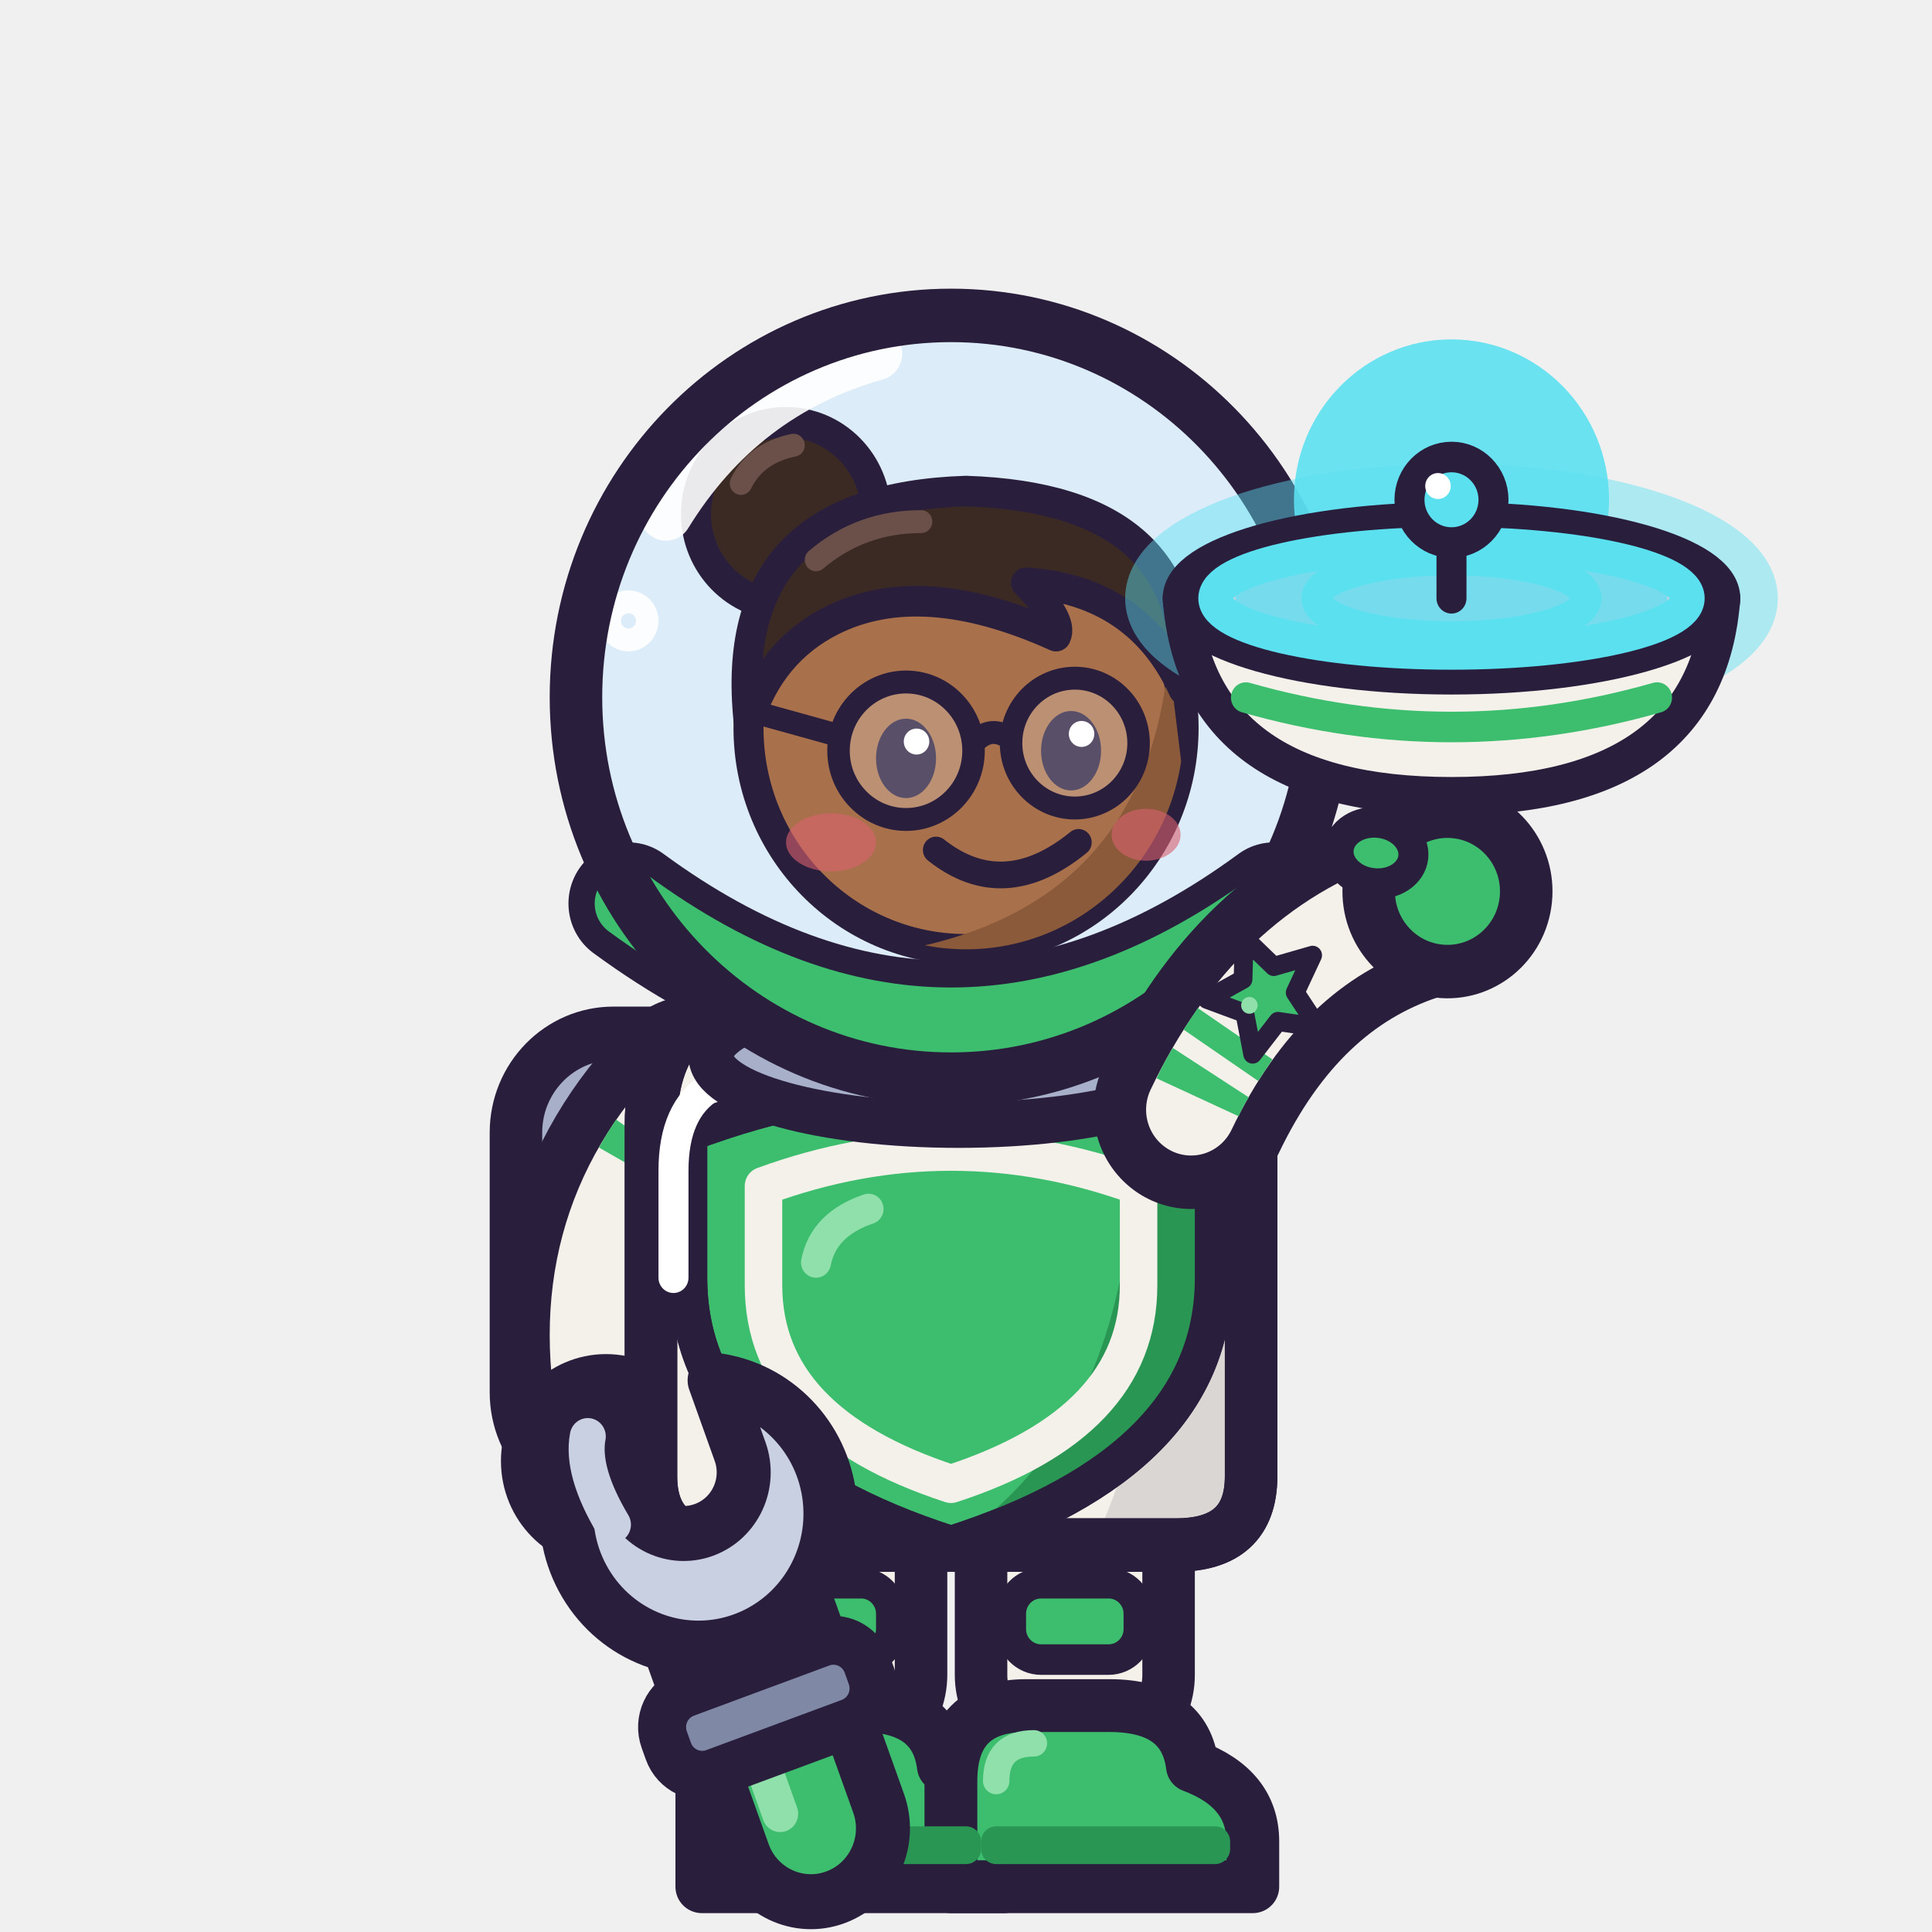
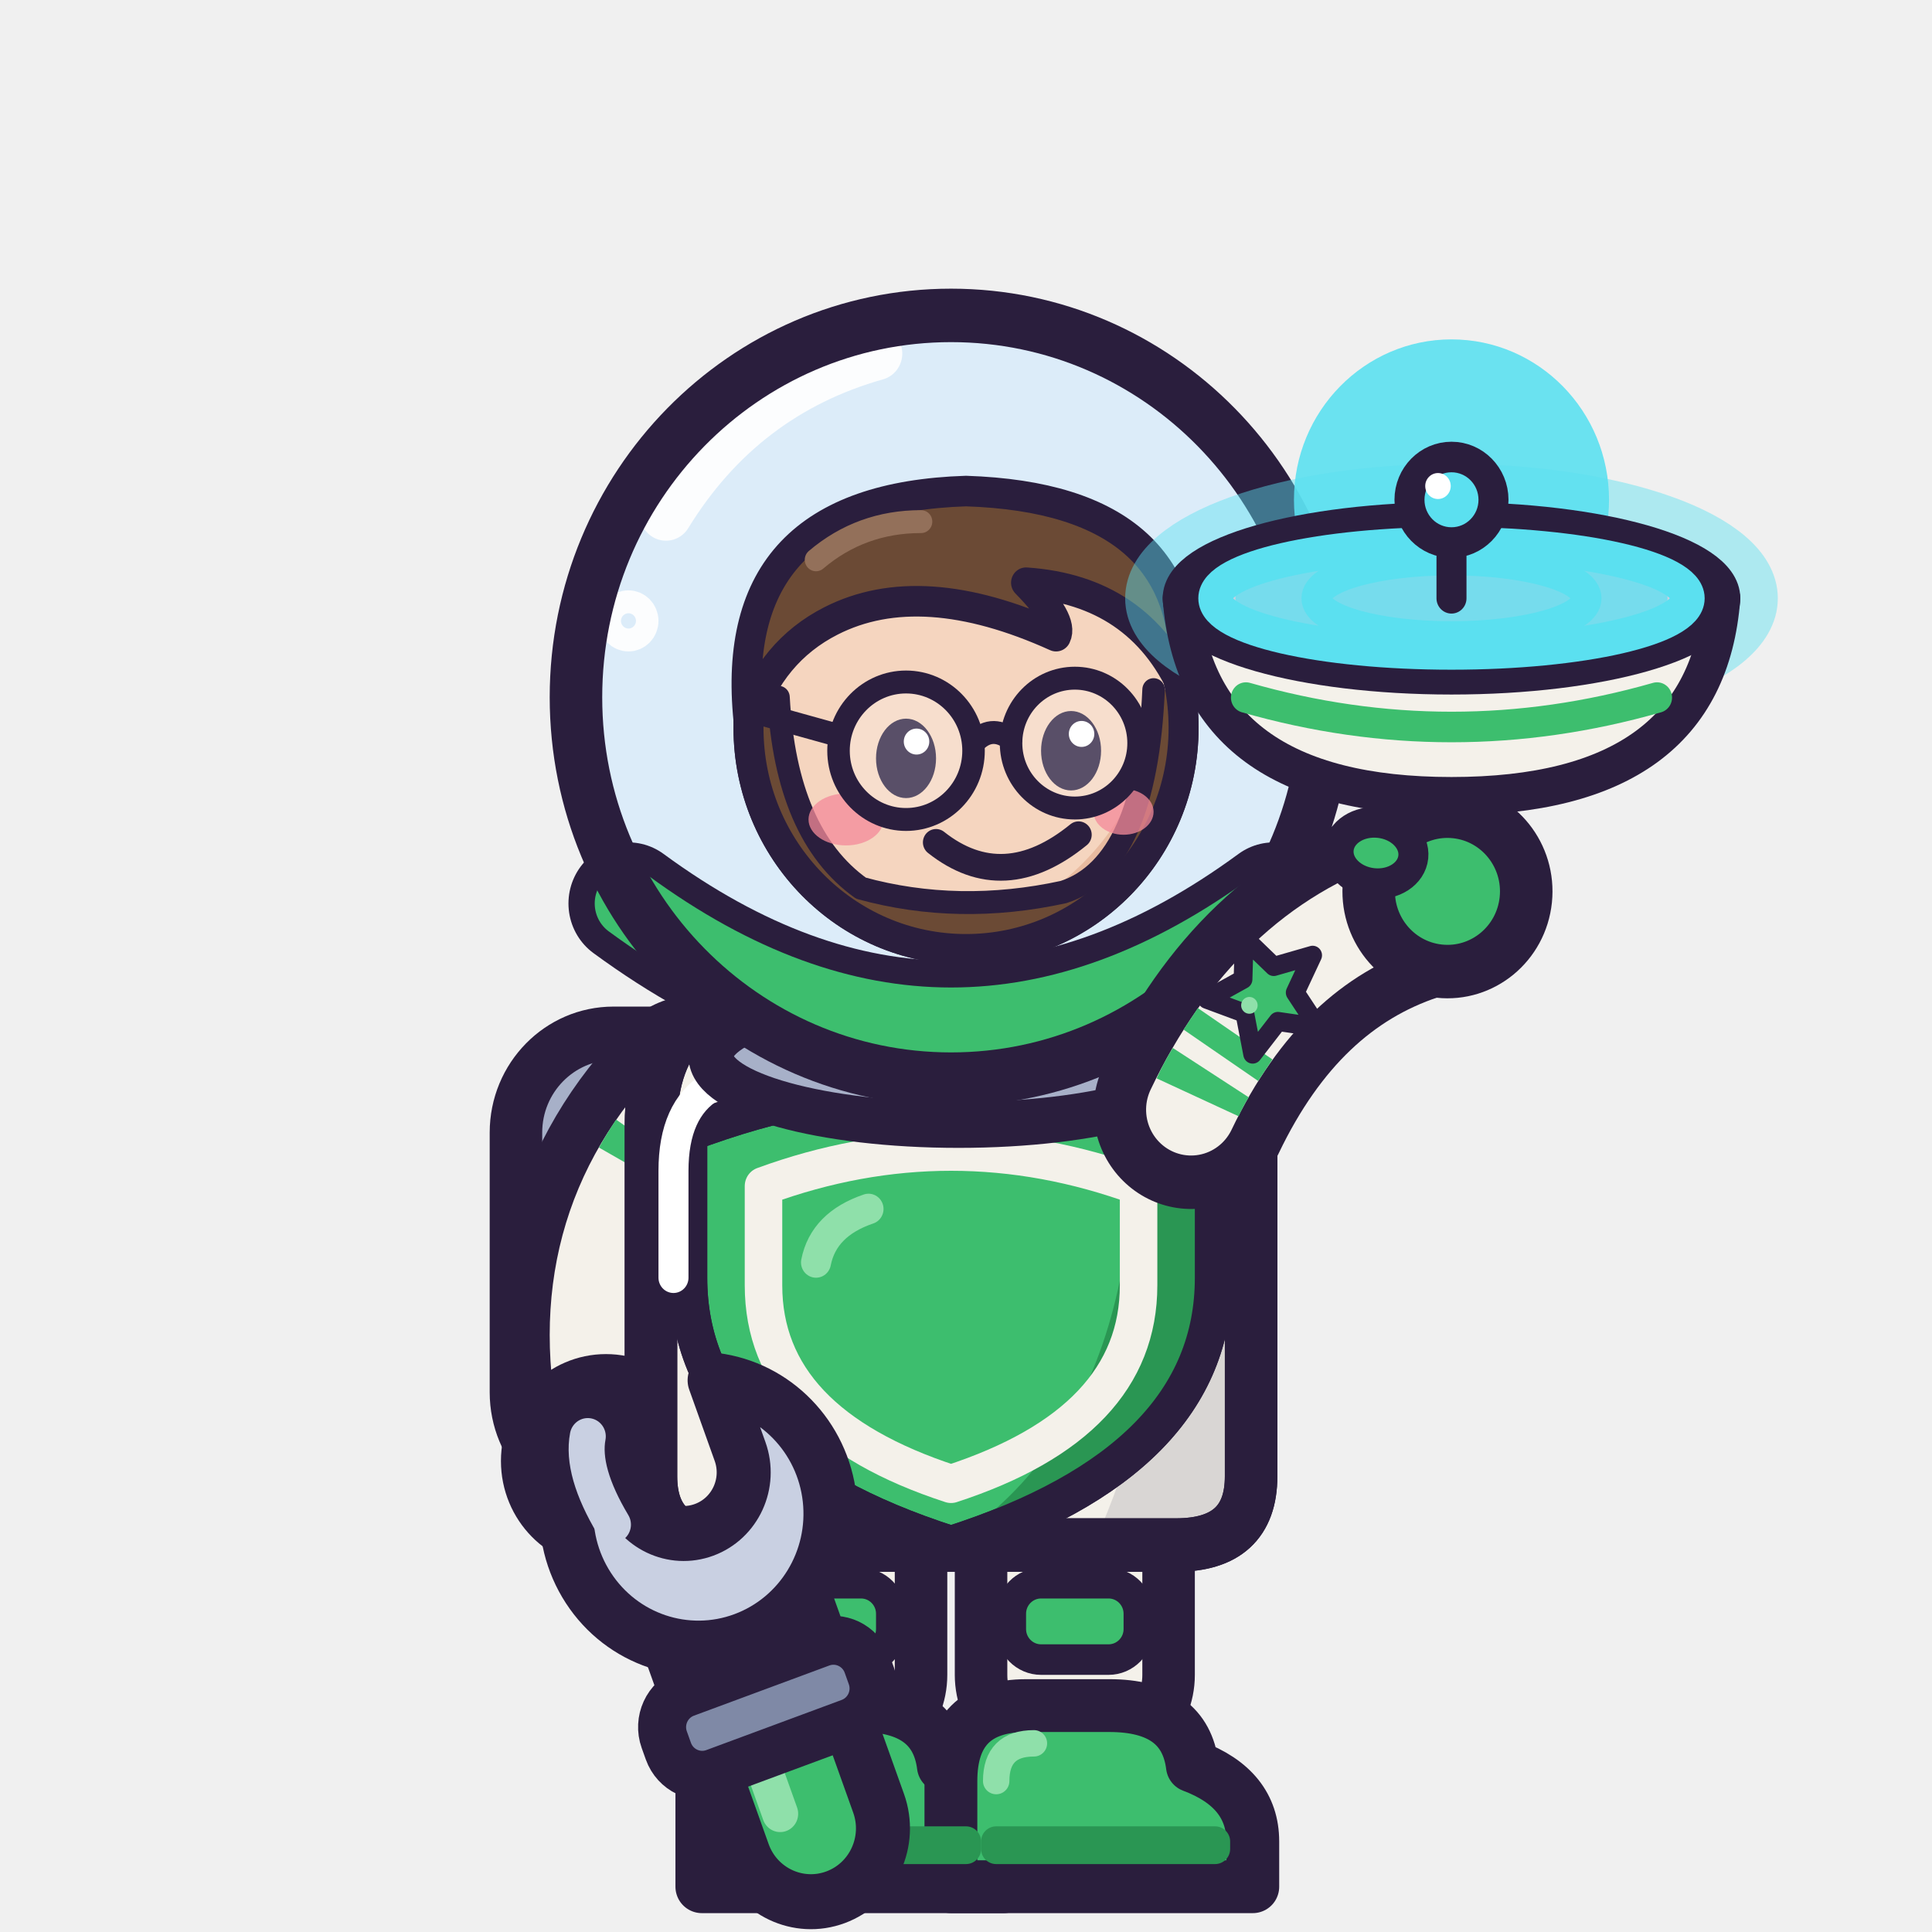
<svg xmlns="http://www.w3.org/2000/svg" viewBox="0 0 256 256" width="256" height="256">
  <defs>
    <clipPath id="torso-clip">
      <path d="M86 150 Q86 132 106 132 H148 Q166 132 166 150 V196 Q166 205 156 205 H96 Q86 205 86 196 Z" />
    </clipPath>
    <clipPath id="shield-clip">
      <path d="M91 151 Q126 138 161 151 V170 Q161 194 126 205 Q91 194 91 170 Z" />
    </clipPath>
    <clipPath id="face-clip">
      <circle cx="128" cy="98" r="29" />
    </clipPath>
  </defs>
  <g id="mira" stroke="#2A1E3D" stroke-width="7" stroke-linejoin="round" stroke-linecap="round">
    <g id="body-back" transform="translate(129 228) scale(0.994 1.012) translate(-129 -228)">
      <g id="backpack">
        <rect x="68" y="138" width="36" height="60" rx="13" fill="#A7B0C8" />
        <path d="M74 184 Q74 192 84 192 H98" fill="none" stroke="#7F89A6" stroke-width="5" />
      </g>
      <g id="legs">
        <rect x="97" y="190" width="25" height="42" rx="10" fill="#F4F1EA" />
        <rect x="130" y="190" width="25" height="42" rx="10" fill="#F4F1EA" />
        <rect x="101" y="210" width="17" height="10" rx="4" fill="#3DBE6E" stroke-width="4" />
        <rect x="134" y="210" width="17" height="10" rx="4" fill="#3DBE6E" stroke-width="4" />
      </g>
    </g>
    <g id="boots">
      <path d="M93 250 V236 Q93 226 103 226 H114 Q124 226 125 234 Q133 237 133 244 V250 Z" fill="#3DBE6E" />
      <path d="M126 250 V236 Q126 226 136 226 H147 Q157 226 158 234 Q166 237 166 244 V250 Z" fill="#3DBE6E" />
      <g stroke="none">
        <rect x="97" y="242" width="33" height="5" rx="2" fill="#2A9653" />
        <rect x="130" y="242" width="33" height="5" rx="2" fill="#2A9653" />
      </g>
      <path d="M99 236 Q99 231 104 231" fill="none" stroke="#8FE0AA" stroke-width="3.5" />
      <path d="M132 236 Q132 231 137 231" fill="none" stroke="#8FE0AA" stroke-width="3.5" />
    </g>
    <g id="body" transform="translate(129 228) scale(0.994 1.012) translate(-129 -228)">
      <g id="arm-back">
        <path d="M92 146 Q74 164 80 190" fill="none" stroke-width="26" />
        <path d="M92 146 Q74 164 80 190" fill="none" stroke="#F4F1EA" stroke-width="12" />
        <path d="M90.6 147.5 Q89.2 148.9 88 150.4" fill="none" stroke="#3DBE6E" stroke-width="12" stroke-linecap="butt" />
        <path d="M86.3 152.7 Q85.2 154.3 84.3 155.9" fill="none" stroke="#3DBE6E" stroke-width="12" stroke-linecap="butt" />
        <g id="mitten-back" fill="#3DBE6E">
          <circle cx="80" cy="194" r="10.5" />
          <ellipse cx="90" cy="190" rx="5" ry="4" stroke-width="4" />
        </g>
      </g>
      <g id="torso">
        <path d="M86 150 Q86 132 106 132 H148 Q166 132 166 150 V196 Q166 205 156 205 H96 Q86 205 86 196 Z" fill="#F4F1EA" />
        <g clip-path="url(#torso-clip)">
          <path id="torso-shade" d="M156 132 H170 V214 H140 Q158 186 156 132 Z" fill="#2A1E3D" opacity="0.13" stroke="none" />
        </g>
        <path d="M86 150 Q86 132 106 132 H148 Q166 132 166 150 V196 Q166 205 156 205 H96 Q86 205 86 196 Z" fill="none" />
        <g id="emblem">
          <path d="M91 151 Q126 138 161 151 V170 Q161 194 126 205 Q91 194 91 170 Z" fill="#3DBE6E" stroke-width="5" />
          <g clip-path="url(#shield-clip)" stroke="none">
            <path id="emblem-shade" d="M150 140 H166 V208 H120 Q154 192 150 140 Z" fill="#2A9653" />
          </g>
          <path id="emblem-band" d="M101 158 Q126 149 151 158 V171 Q151 189 126 197 Q101 189 101 171 Z" fill="none" stroke="#F4F1EA" stroke-width="5" />
          <path d="M91 151 Q126 138 161 151 V170 Q161 194 126 205 Q91 194 91 170 Z" fill="none" stroke-width="5" />
          <path id="emblem-highlight" d="M108 168 Q109 163 115 161" fill="none" stroke="#8FE0AA" stroke-width="4" />
        </g>
        <path id="torso-highlight" d="M89 170 V156 Q89 148 94 145" fill="none" stroke="#FFFFFF" stroke-width="4" />
      </g>
      <g id="wrench" transform="translate(92 200) rotate(-20) scale(1.6)">
        <rect id="wrench-handle" x="-6" y="4" width="12" height="30" rx="6" fill="#3DBE6E" stroke-width="4.5" />
        <path d="M-2 10 V26" fill="none" stroke="#8FE0AA" stroke-width="3" />
        <path id="wrench-head" d="M-5 -9.2 A11 11 0 1 0 5 -9.2 L5 -3 A5 5 0 0 1 -5 -3 Z" fill="#C9D0E2" stroke-width="4.5" />
        <path d="M-7 -1 Q-8 -6 -6.5 -8.5" fill="none" stroke="#C9D0E2" stroke-width="3" />
        <rect id="belt-loop" x="-9" y="14" width="18" height="7" rx="3" fill="#7F89A6" stroke-width="4" />
      </g>
      <ellipse id="collar" cx="127" cy="141" rx="33" ry="9" fill="#A7B0C8" stroke-width="6" />
      <g id="helmet">
        <circle id="glass" cx="126" cy="94" r="50" fill="#CFE9FF" fill-opacity="0.6" stroke="none" />
        <g id="head" stroke-width="4">
-           <circle id="hair-bun" cx="104" cy="70" r="12" fill="#3B2A24" />
-           <path d="M98 66 Q100 62 105 61" fill="none" stroke="#6A5048" stroke-width="3" />
-           <circle id="face" cx="128" cy="98" r="29" fill="#A9714B" />
-           <path id="face-shade" clip-path="url(#face-clip)" d="M155 89 Q152 121 120 127 L160 129 Z" fill="#8A5A3A" stroke="none" />
-           <path id="fringe" d="M99 97 Q96 68 128 67 Q159 68 157 93 Q151 80 136 79 Q141 84 140 86 Q122 78 110 84 Q102 88 99 97 Z" fill="#3B2A24" />
-           <path d="M108 76 Q114 71 122 71" fill="none" stroke="#6A5048" stroke-width="3" stroke-linecap="round" />
+           <circle id="face" cx="128" cy="98" r="29" fill="#F5D5BF" />
+           <path id="face-shade" clip-path="url(#face-clip)" d="M155 89 Q152 121 120 127 L160 129 Z" fill="#E8BBA0" stroke="none" />
+           <path id="beard" clip-path="url(#face-clip)" d="M96 94 L103 94 Q104 112 114 119 Q127 122.5 141 119.5 Q152 116 153 93 L162 93 L162 132 L94 132 Z" fill="#6B4A35" stroke="none" />
+           <path id="beard-edge" d="M103 94 Q104 112 114 119 Q127 122.5 141 119.5 Q152 116 153 93" fill="none" stroke-width="3.00" />
+           <circle id="face-outline" cx="128" cy="98" r="29" fill="none" />
+           <path id="fringe" d="M99 97 Q96 68 128 67 Q159 68 157 93 Q151 80 136 79 Q141 84 140 86 Q122 78 110 84 Q102 88 99 97 Z" fill="#6B4A35" />
+           <path d="M108 76 Q114 71 122 71" fill="none" stroke="#93705A" stroke-width="3.00" stroke-linecap="round" />
          <g id="face-features" stroke="none">
            <ellipse cx="120" cy="102" rx="4" ry="5.2" fill="#2A1E3D" />
            <ellipse cx="142" cy="101" rx="4" ry="5.2" fill="#2A1E3D" />
            <circle cx="121.4" cy="99.8" r="1.7" fill="#FFFFFF" />
            <circle cx="143.4" cy="98.8" r="1.7" fill="#FFFFFF" />
-             <ellipse cx="110" cy="113" rx="6" ry="3.8" fill="#D9606E" opacity="0.6" />
-             <ellipse cx="152" cy="112" rx="4.6" ry="3.4" fill="#D9606E" opacity="0.6" />
+             <ellipse cx="112" cy="110" rx="5" ry="3.4" fill="#F48A9A" opacity="0.75" />
+             <ellipse cx="149" cy="109" rx="4" ry="3" fill="#F48A9A" opacity="0.75" />
          </g>
-           <g id="glasses" stroke-width="3">
+           <g id="glasses" stroke-width="3.00">
            <circle cx="120" cy="101" r="9" fill="#FFFFFF" fill-opacity="0.22" />
            <circle cx="142.5" cy="100" r="8.5" fill="#FFFFFF" fill-opacity="0.22" />
            <path d="M129 100 Q131.3 97.5 134 99.5" fill="none" />
            <path d="M111 99 L100 96" fill="none" />
          </g>
-           <path id="mouth" d="M124 114 Q133 121 143 113" fill="none" stroke-width="3.5" />
+           <path id="mouth" d="M124 113 Q133 120 143 112" fill="none" stroke-width="3.50" />
        </g>
        <g id="visor-rim">
          <path d="M83 121 Q126 152 169 121" fill="none" stroke-width="16" />
          <path d="M83 121 Q126 152 169 121" fill="none" stroke="#3DBE6E" stroke-width="9" />
        </g>
        <g id="helmet-highlight" stroke="#FFFFFF" fill="none">
          <path d="M88 70 Q98 54 116 49" stroke-width="7" opacity="0.9" />
          <circle cx="83" cy="84" r="1.5" stroke-width="5" opacity="0.9" />
        </g>
        <circle id="helmet-outline" cx="126" cy="94" r="50" fill="none" />
      </g>
      <g id="arm-front" transform="rotate(-84 158 148)">
        <path d="M158 148 Q180 156 188 174" fill="none" stroke-width="26" />
        <path d="M158 148 Q180 156 188 174" fill="none" stroke="#F4F1EA" stroke-width="12" />
        <path d="M159.7 148.7 Q161.5 149.3 163.1 150.1" fill="none" stroke="#3DBE6E" stroke-width="12" stroke-linecap="butt" />
        <path d="M165.5 151.2 Q167 152 168.5 152.8" fill="none" stroke="#3DBE6E" stroke-width="12" stroke-linecap="butt" />
        <path id="arm-star" d="M172.6 148.6 L175.7 153.1 L181.1 152.7 L177.8 157 L179.8 162 L174.7 160.2 L170.5 163.7 L170.7 158.3 L166.1 155.4 L171.3 153.8 Z" fill="#3DBE6E" stroke-width="2.5" />
        <circle cx="172.4" cy="154.3" r="1.1" fill="#8FE0AA" stroke="none" />
        <g id="gadget" transform="rotate(44 190 179) translate(210 156) rotate(40)">
          <g transform="translate(0 -7.9)">
            <ellipse id="rim-glow" cx="0" cy="0" rx="40" ry="14.1" fill="none" stroke="#5BE0F0" stroke-width="7" opacity="0.45" />
            <circle id="lens-glow" cx="0" cy="-12.9" r="21" fill="#5BE0F0" opacity="0.9" stroke="none" />
            <rect id="handle" x="-4.5" y="13.9" width="9" height="26" rx="4.5" fill="#A7B0C8" stroke-width="5" />
            <path id="dish" d="M-36 0 Q-34 25.9 0 25.9 Q34 25.9 36 0 Z" fill="#F4F1EA" stroke-width="5" />
            <path id="dish-band" d="M-27.4 13 Q0 20.7 27.4 13" fill="none" stroke="#3DBE6E" stroke-width="4" />
            <ellipse id="dish-face" cx="0" cy="0" rx="36" ry="10.1" fill="#C9D0E2" stroke-width="5" />
            <ellipse id="dish-glow" cx="0" cy="0" rx="28.8" ry="7.6" fill="#5BE0F0" opacity="0.75" stroke="none" />
            <ellipse id="dish-rim" cx="0" cy="0" rx="31.5" ry="7.1" fill="none" stroke="#5BE0F0" stroke-width="4.5" />
            <ellipse id="dish-ring" cx="0" cy="0" rx="18" ry="5" fill="none" stroke="#5BE0F0" stroke-width="4" />
            <path id="feed" d="M0 0 V-11.2" fill="none" stroke-width="4" />
            <circle id="lens" cx="0" cy="-12.9" r="5.6" fill="#5BE0F0" stroke-width="4" />
            <circle cx="-1.8" cy="-14.7" r="1.7" fill="#FFFFFF" stroke="none" />
          </g>
        </g>
        <g id="mitten-front" fill="#3DBE6E">
          <circle cx="190" cy="179" r="10.5" />
          <ellipse cx="194" cy="169" rx="4" ry="5" stroke-width="4" />
        </g>
      </g>
    </g>
  </g>
</svg>
